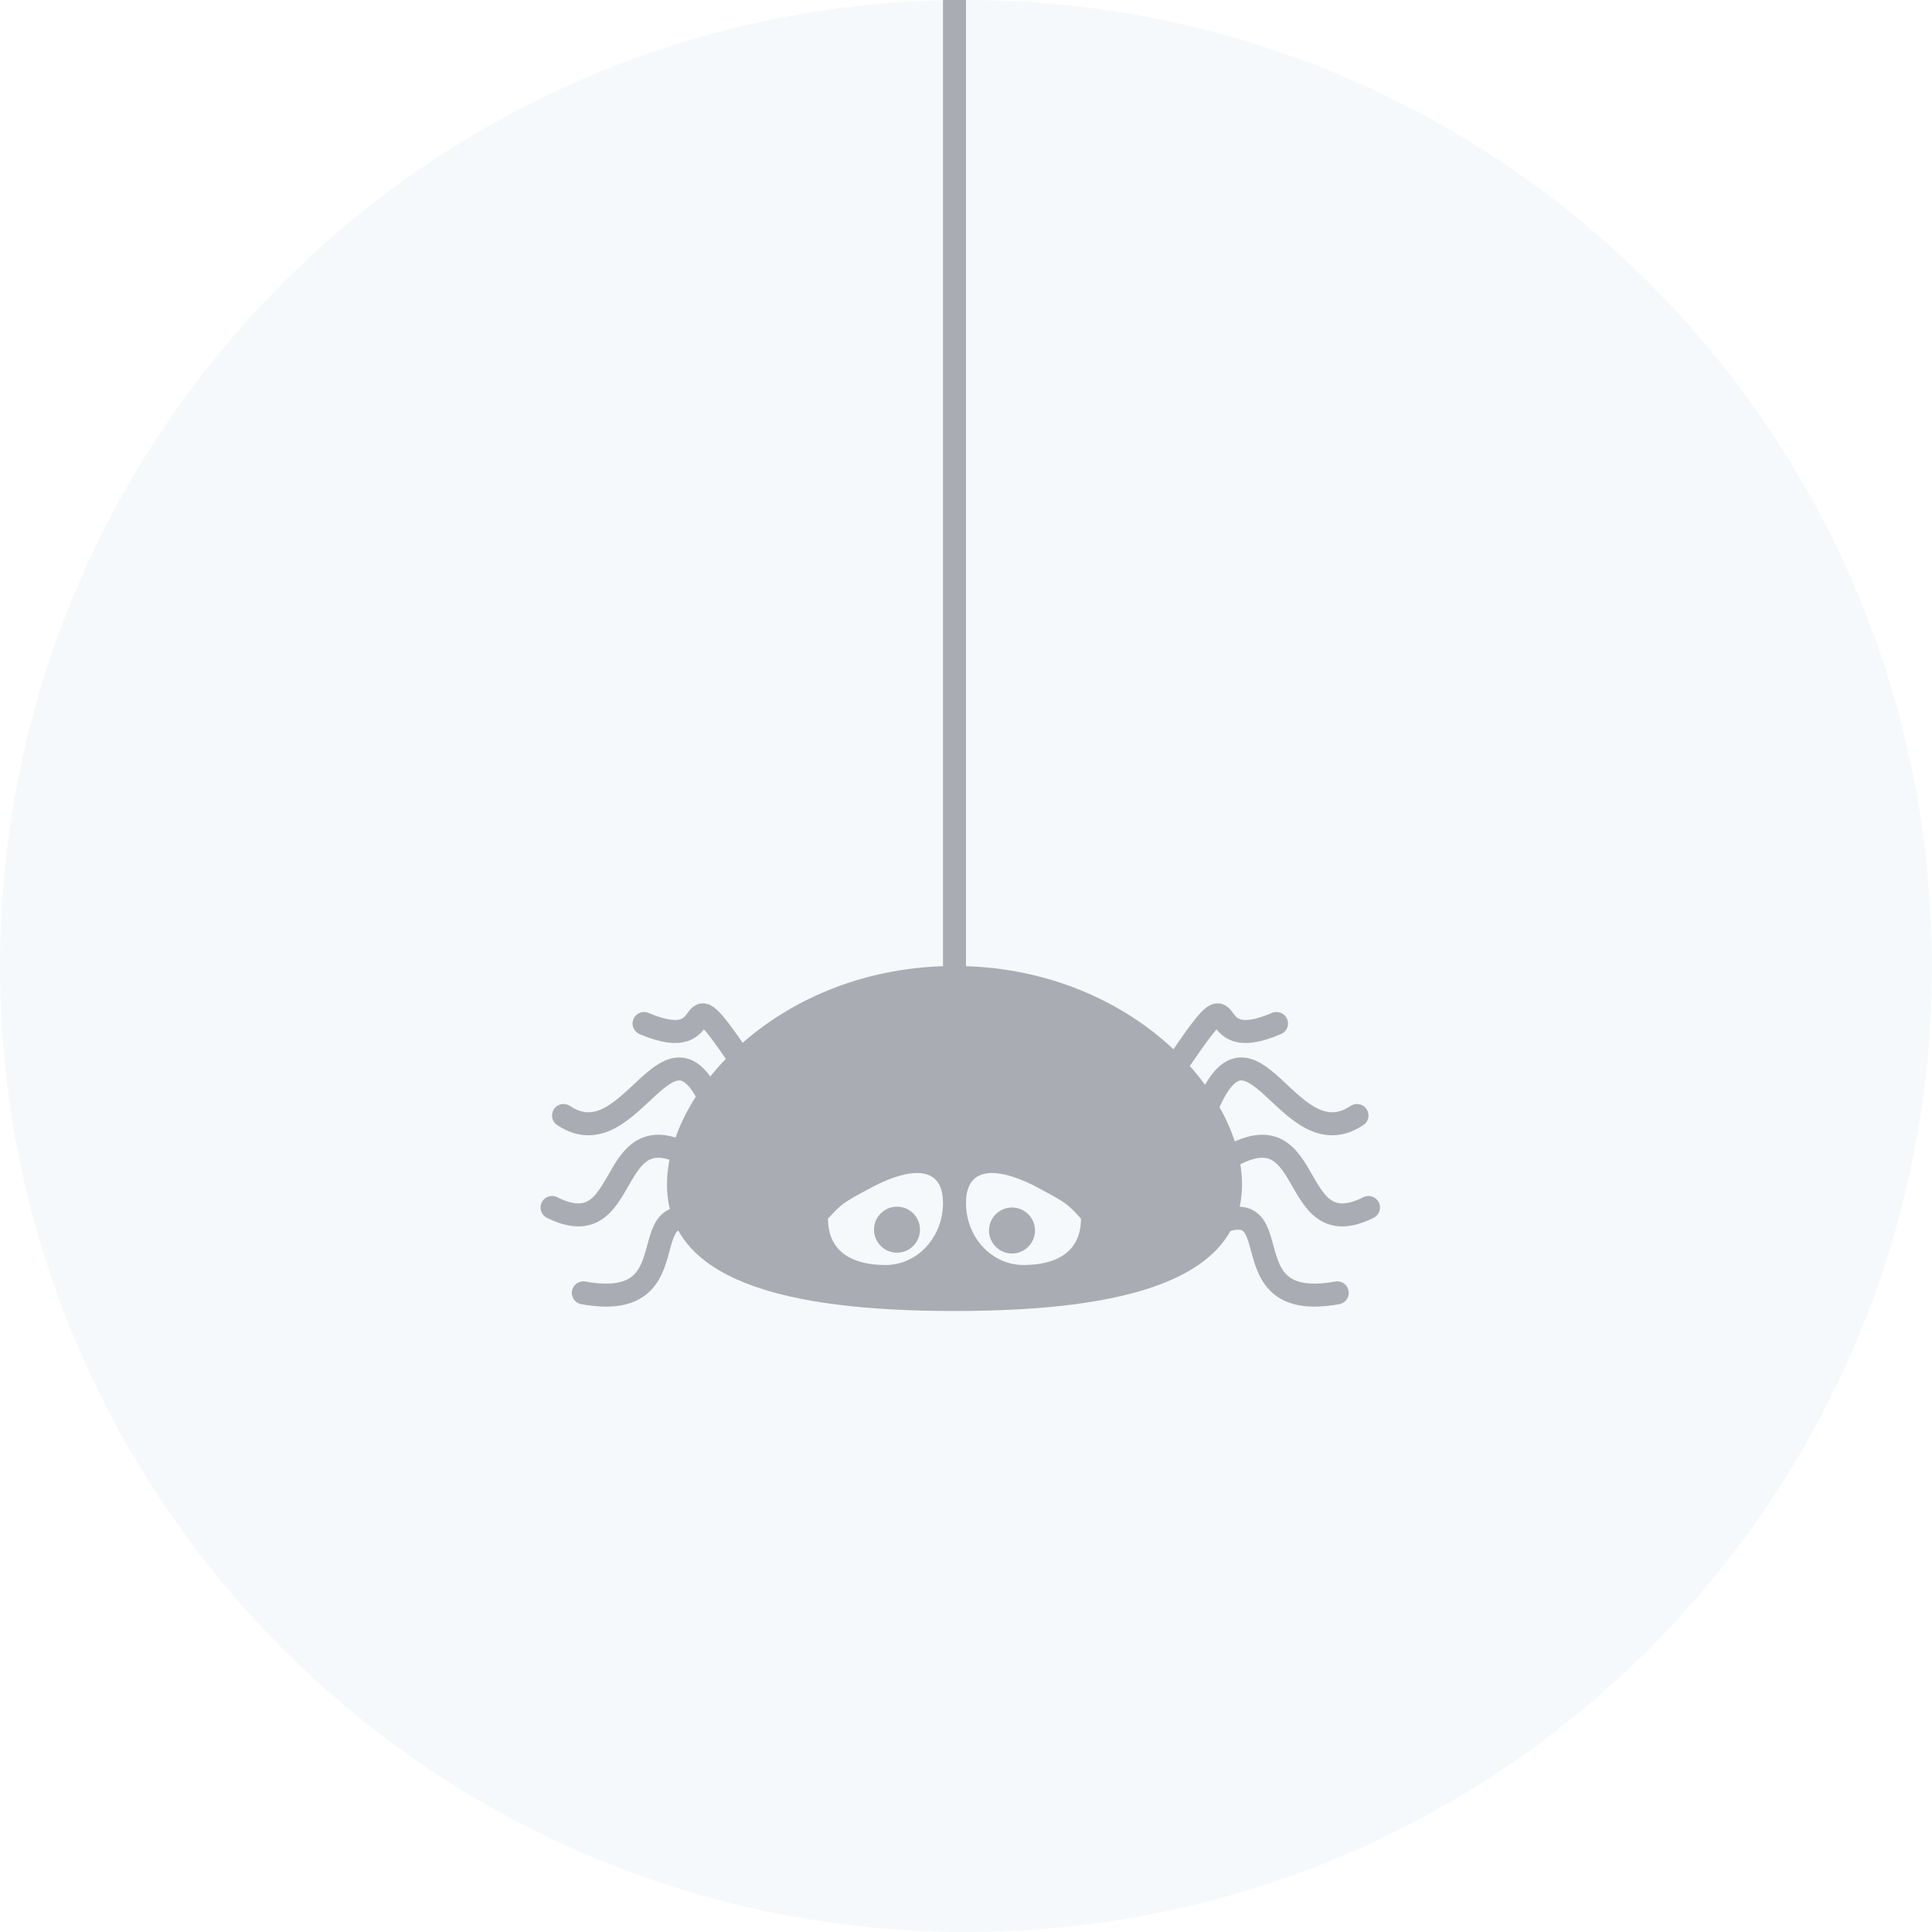
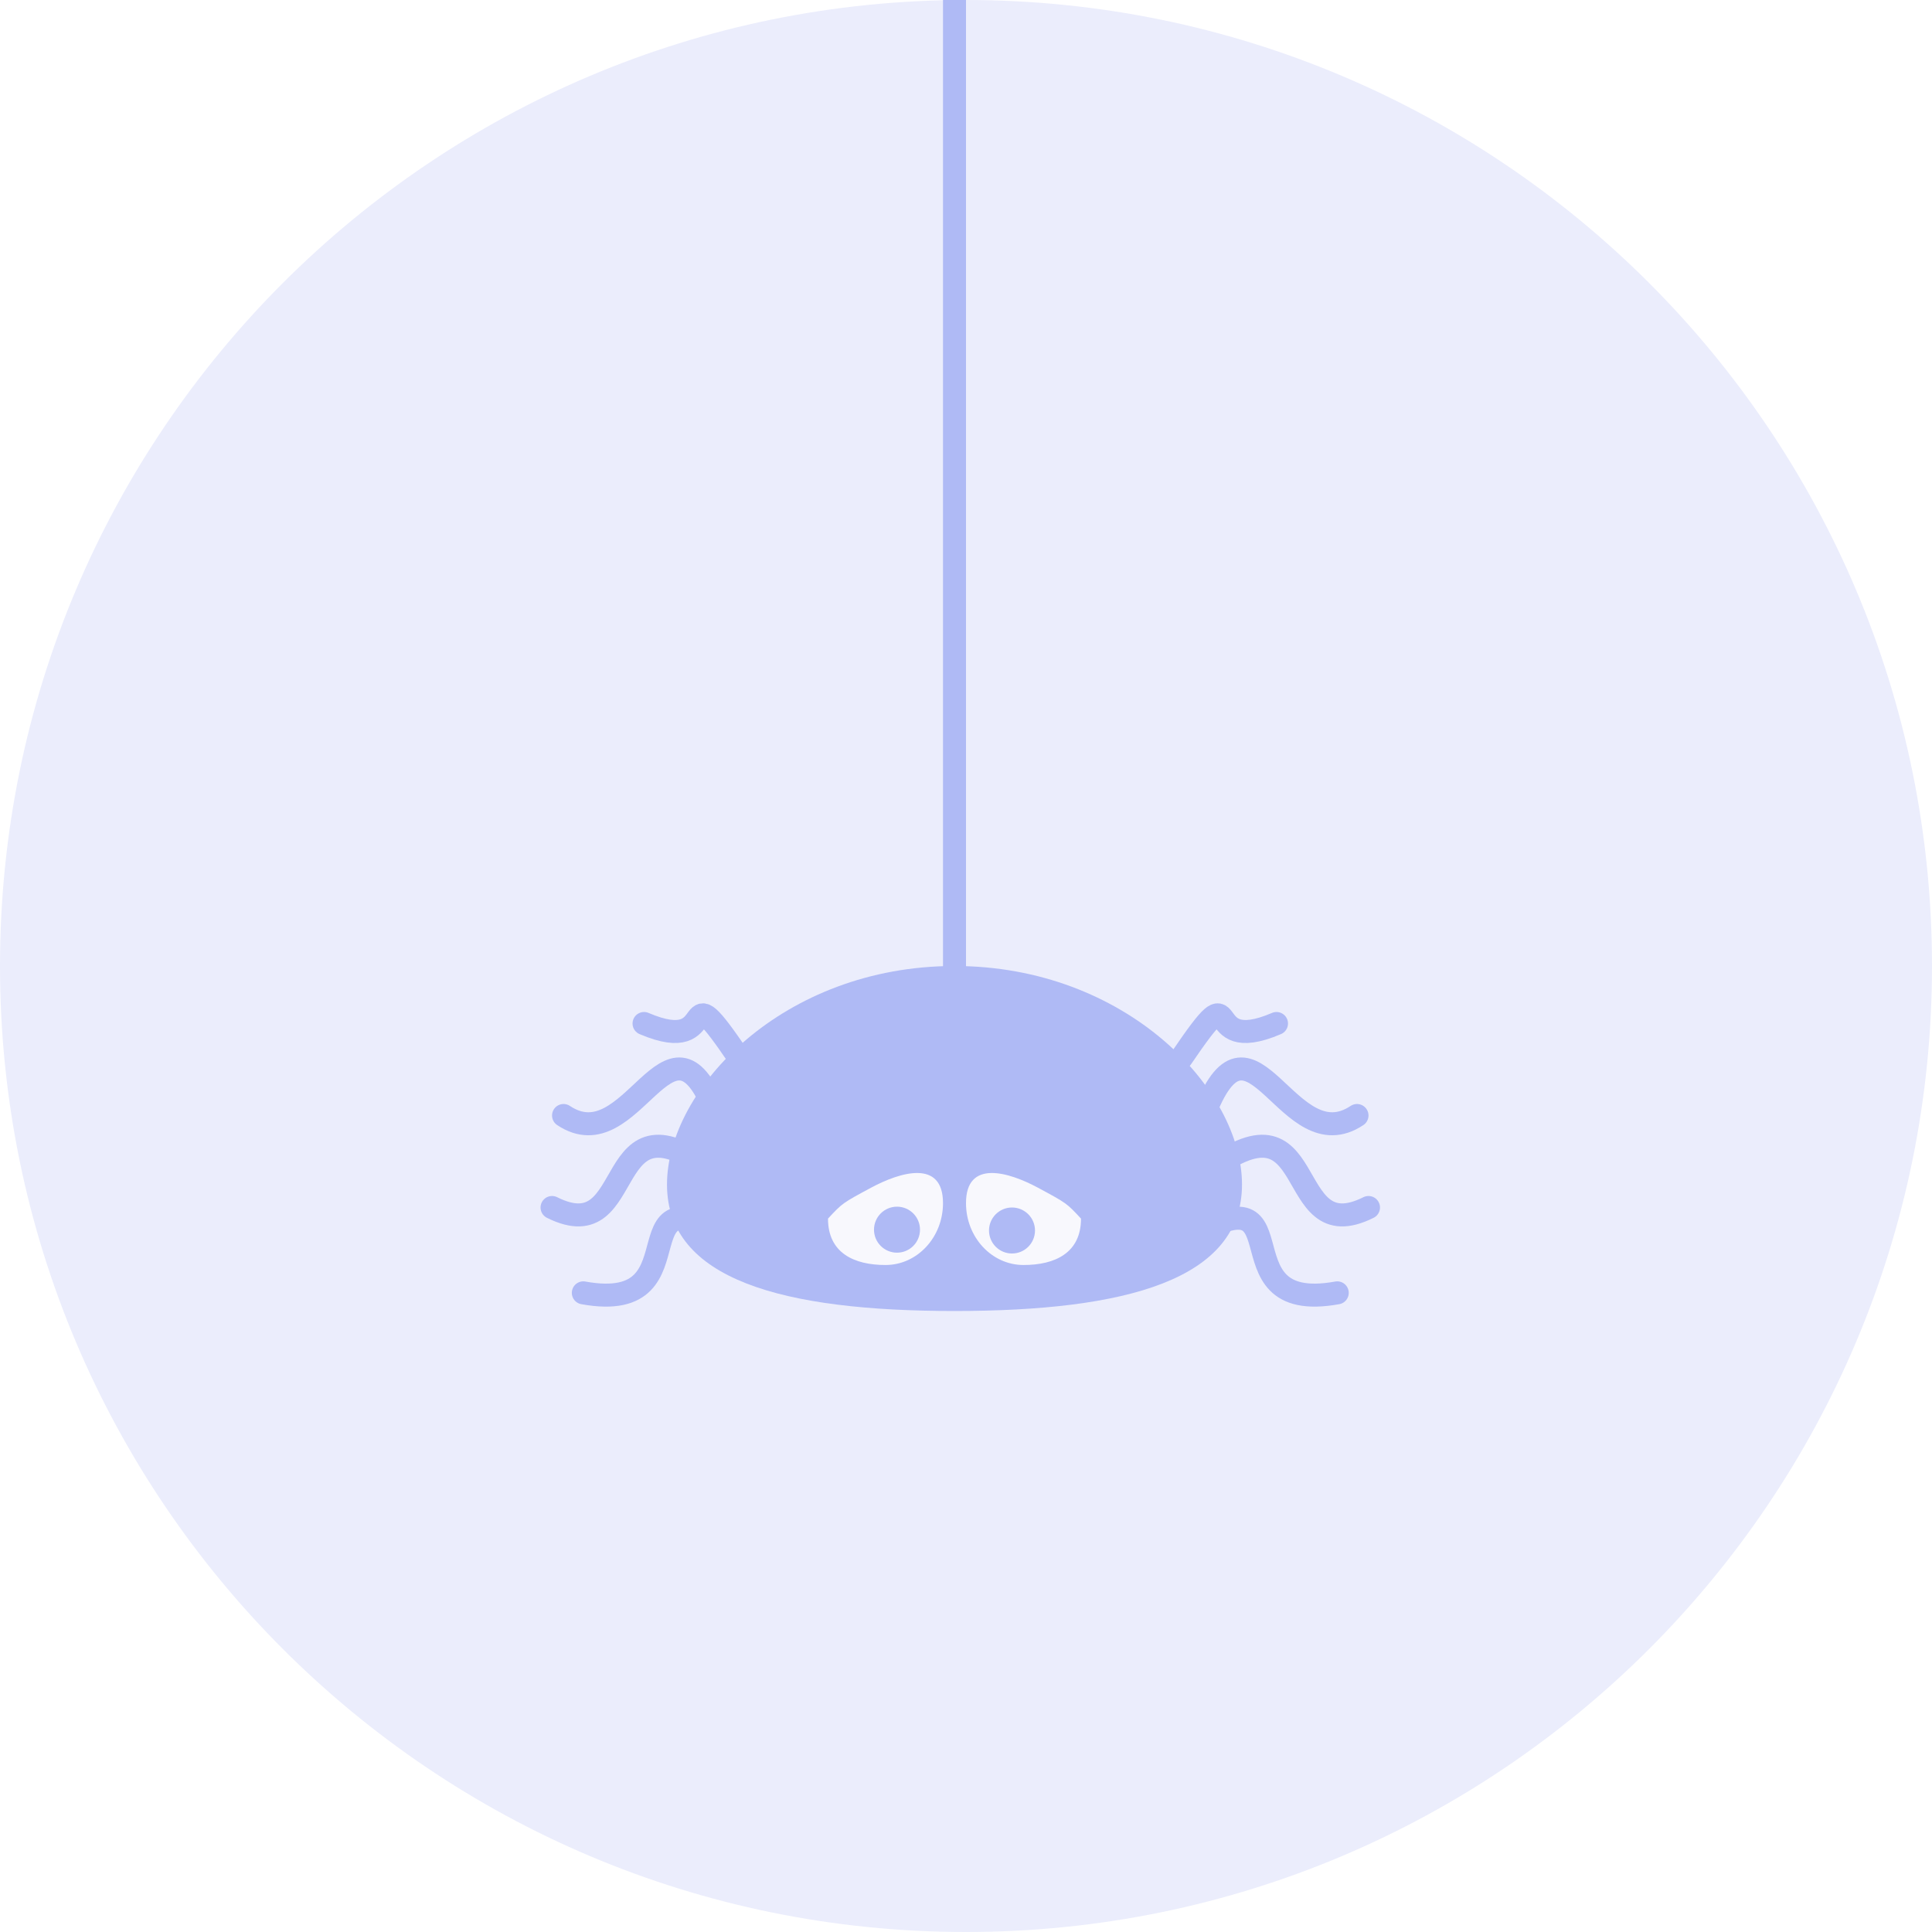
<svg xmlns="http://www.w3.org/2000/svg" width="84" height="84" viewBox="0 0 84 84" fill="none">
-   <circle cx="42" cy="42" r="42" fill="#F5F9FC" />
-   <path d="M54 51.5C54 55.642 48.956 57 41.5 57C34.044 57 29 55.642 29 51.5C29 47.358 34.044 42 41.5 42C48.956 42 54 47.358 54 51.5Z" fill="#A9ADB3" />
-   <path d="M47 52.983C47 54.468 45.881 55 44.5 55C43.119 55 42 53.796 42 52.31C42 50.386 43.875 50.966 45.125 51.638C46.375 52.31 46.375 52.31 47 52.983Z" fill="#F5F9FC" />
-   <path d="M36 52.983C36 54.468 37.119 55 38.5 55C39.881 55 41 53.796 41 52.31C41 50.386 39.125 50.966 37.875 51.638C36.625 52.31 36.625 52.31 36 52.983Z" fill="#F5F9FC" />
-   <path d="M45 53.5C45 54.052 44.552 54.5 44 54.5C43.448 54.5 43 54.052 43 53.5C43 52.948 43.448 52.5 44 52.5C44.552 52.5 45 52.948 45 53.5Z" fill="#A9ADB3" />
-   <path d="M40 53.464C40 54.017 39.552 54.464 39 54.464C38.448 54.464 38 54.017 38 53.464C38 52.912 38.448 52.464 39 52.464C39.552 52.464 40 52.912 40 53.464Z" fill="#A9ADB3" />
-   <path d="M51.368 45.995C54.144 41.916 52 46 55.5 44.5" stroke="#A9ADB3" stroke-linecap="round" />
-   <path d="M52.422 48.275C54.422 43.275 56 50.5 59 48.5" stroke="#A9ADB3" stroke-linecap="round" />
-   <path d="M52.334 51.084C57.5 47 55.666 54.416 59.5 52.5" stroke="#A9ADB3" stroke-linecap="round" />
-   <path d="M51.141 54.211C57.141 50.211 52.641 57.211 58.141 56.211" stroke="#A9ADB3" stroke-linecap="round" />
-   <path d="M32.134 45.995C29.358 41.916 31.503 46 28.002 44.5" stroke="#A9ADB3" stroke-linecap="round" />
-   <path d="M31.08 48.275C29.08 43.275 27.502 50.5 24.502 48.5" stroke="#A9ADB3" stroke-linecap="round" />
-   <path d="M31.169 51.084C26.002 47 27.836 54.416 24.002 52.5" stroke="#A9ADB3" stroke-linecap="round" />
-   <path d="M32.362 54.211C26.362 50.211 30.862 57.211 25.362 56.211" stroke="#A9ADB3" stroke-linecap="round" />
-   <path d="M41.5 43L41.5 0" stroke="#A9ADB3" />
+   <circle cx="42" cy="42" r="42" fill="#EBEDFC" />
+   <path d="M54 51.5C54 55.642 48.956 57 41.5 57C34.044 57 29 55.642 29 51.5C29 47.358 34.044 42 41.5 42C48.956 42 54 47.358 54 51.5Z" fill="#AFBAF5" />
+   <path d="M47 52.983C47 54.468 45.881 55 44.5 55C43.119 55 42 53.796 42 52.31C42 50.386 43.875 50.966 45.125 51.638C46.375 52.31 46.375 52.31 47 52.983Z" fill="#F8F8FD" />
+   <path d="M36 52.983C36 54.468 37.119 55 38.5 55C39.881 55 41 53.796 41 52.31C41 50.386 39.125 50.966 37.875 51.638C36.625 52.31 36.625 52.31 36 52.983Z" fill="#F8F8FD" />
+   <path d="M45 53.5C45 54.052 44.552 54.5 44 54.5C43.448 54.5 43 54.052 43 53.5C43 52.948 43.448 52.5 44 52.5C44.552 52.5 45 52.948 45 53.5Z" fill="#AFBAF5" />
+   <path d="M40 53.464C40 54.017 39.552 54.464 39 54.464C38.448 54.464 38 54.017 38 53.464C38 52.912 38.448 52.464 39 52.464C39.552 52.464 40 52.912 40 53.464Z" fill="#AFBAF5" />
+   <path d="M51.368 45.995C54.144 41.916 52 46 55.5 44.5" stroke="#AFBAF5" stroke-linecap="round" />
+   <path d="M52.422 48.275C54.422 43.275 56 50.5 59 48.5" stroke="#AFBAF5" stroke-linecap="round" />
+   <path d="M52.334 51.084C57.5 47 55.666 54.416 59.5 52.5" stroke="#AFBAF5" stroke-linecap="round" />
+   <path d="M51.141 54.211C57.141 50.211 52.641 57.211 58.141 56.211" stroke="#AFBAF5" stroke-linecap="round" />
+   <path d="M32.134 45.995C29.358 41.916 31.503 46 28.002 44.5" stroke="#AFBAF5" stroke-linecap="round" />
+   <path d="M31.08 48.275C29.08 43.275 27.502 50.5 24.502 48.5" stroke="#AFBAF5" stroke-linecap="round" />
+   <path d="M31.169 51.084C26.002 47 27.836 54.416 24.002 52.5" stroke="#AFBAF5" stroke-linecap="round" />
+   <path d="M32.362 54.211C26.362 50.211 30.862 57.211 25.362 56.211" stroke="#AFBAF5" stroke-linecap="round" />
+   <path d="M41.5 43L41.5 0" stroke="#AFBAF5" />
</svg>
